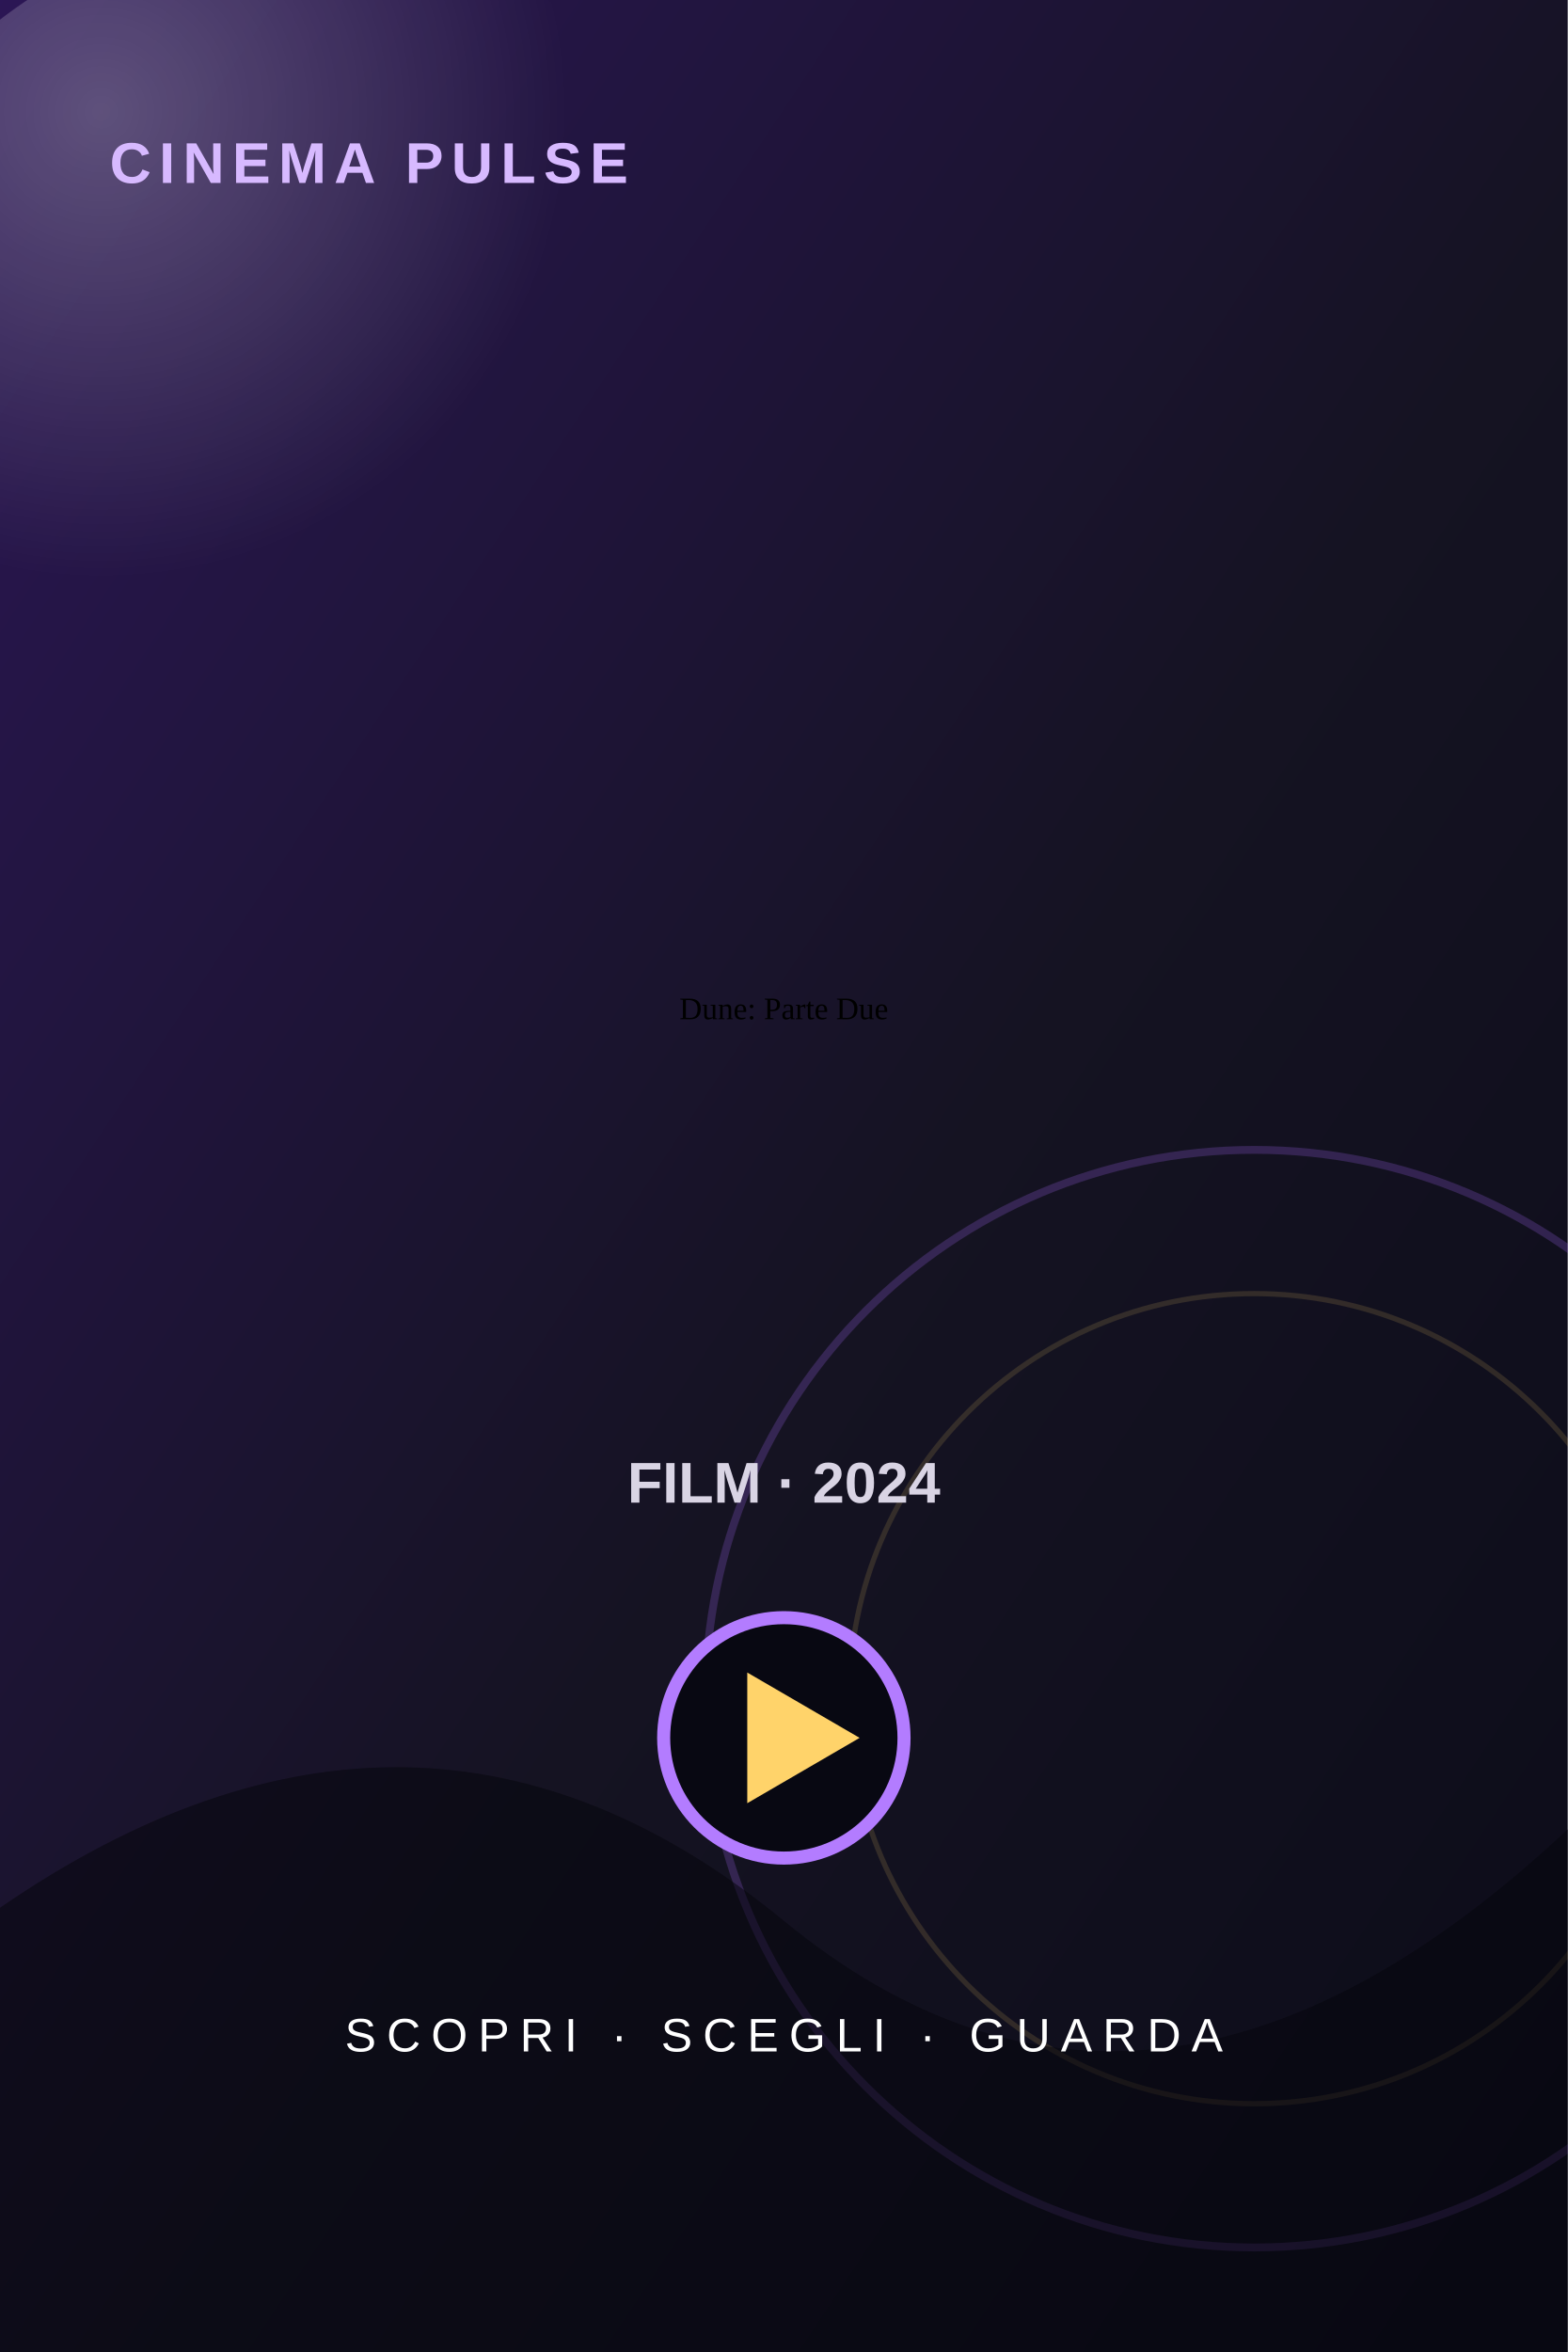
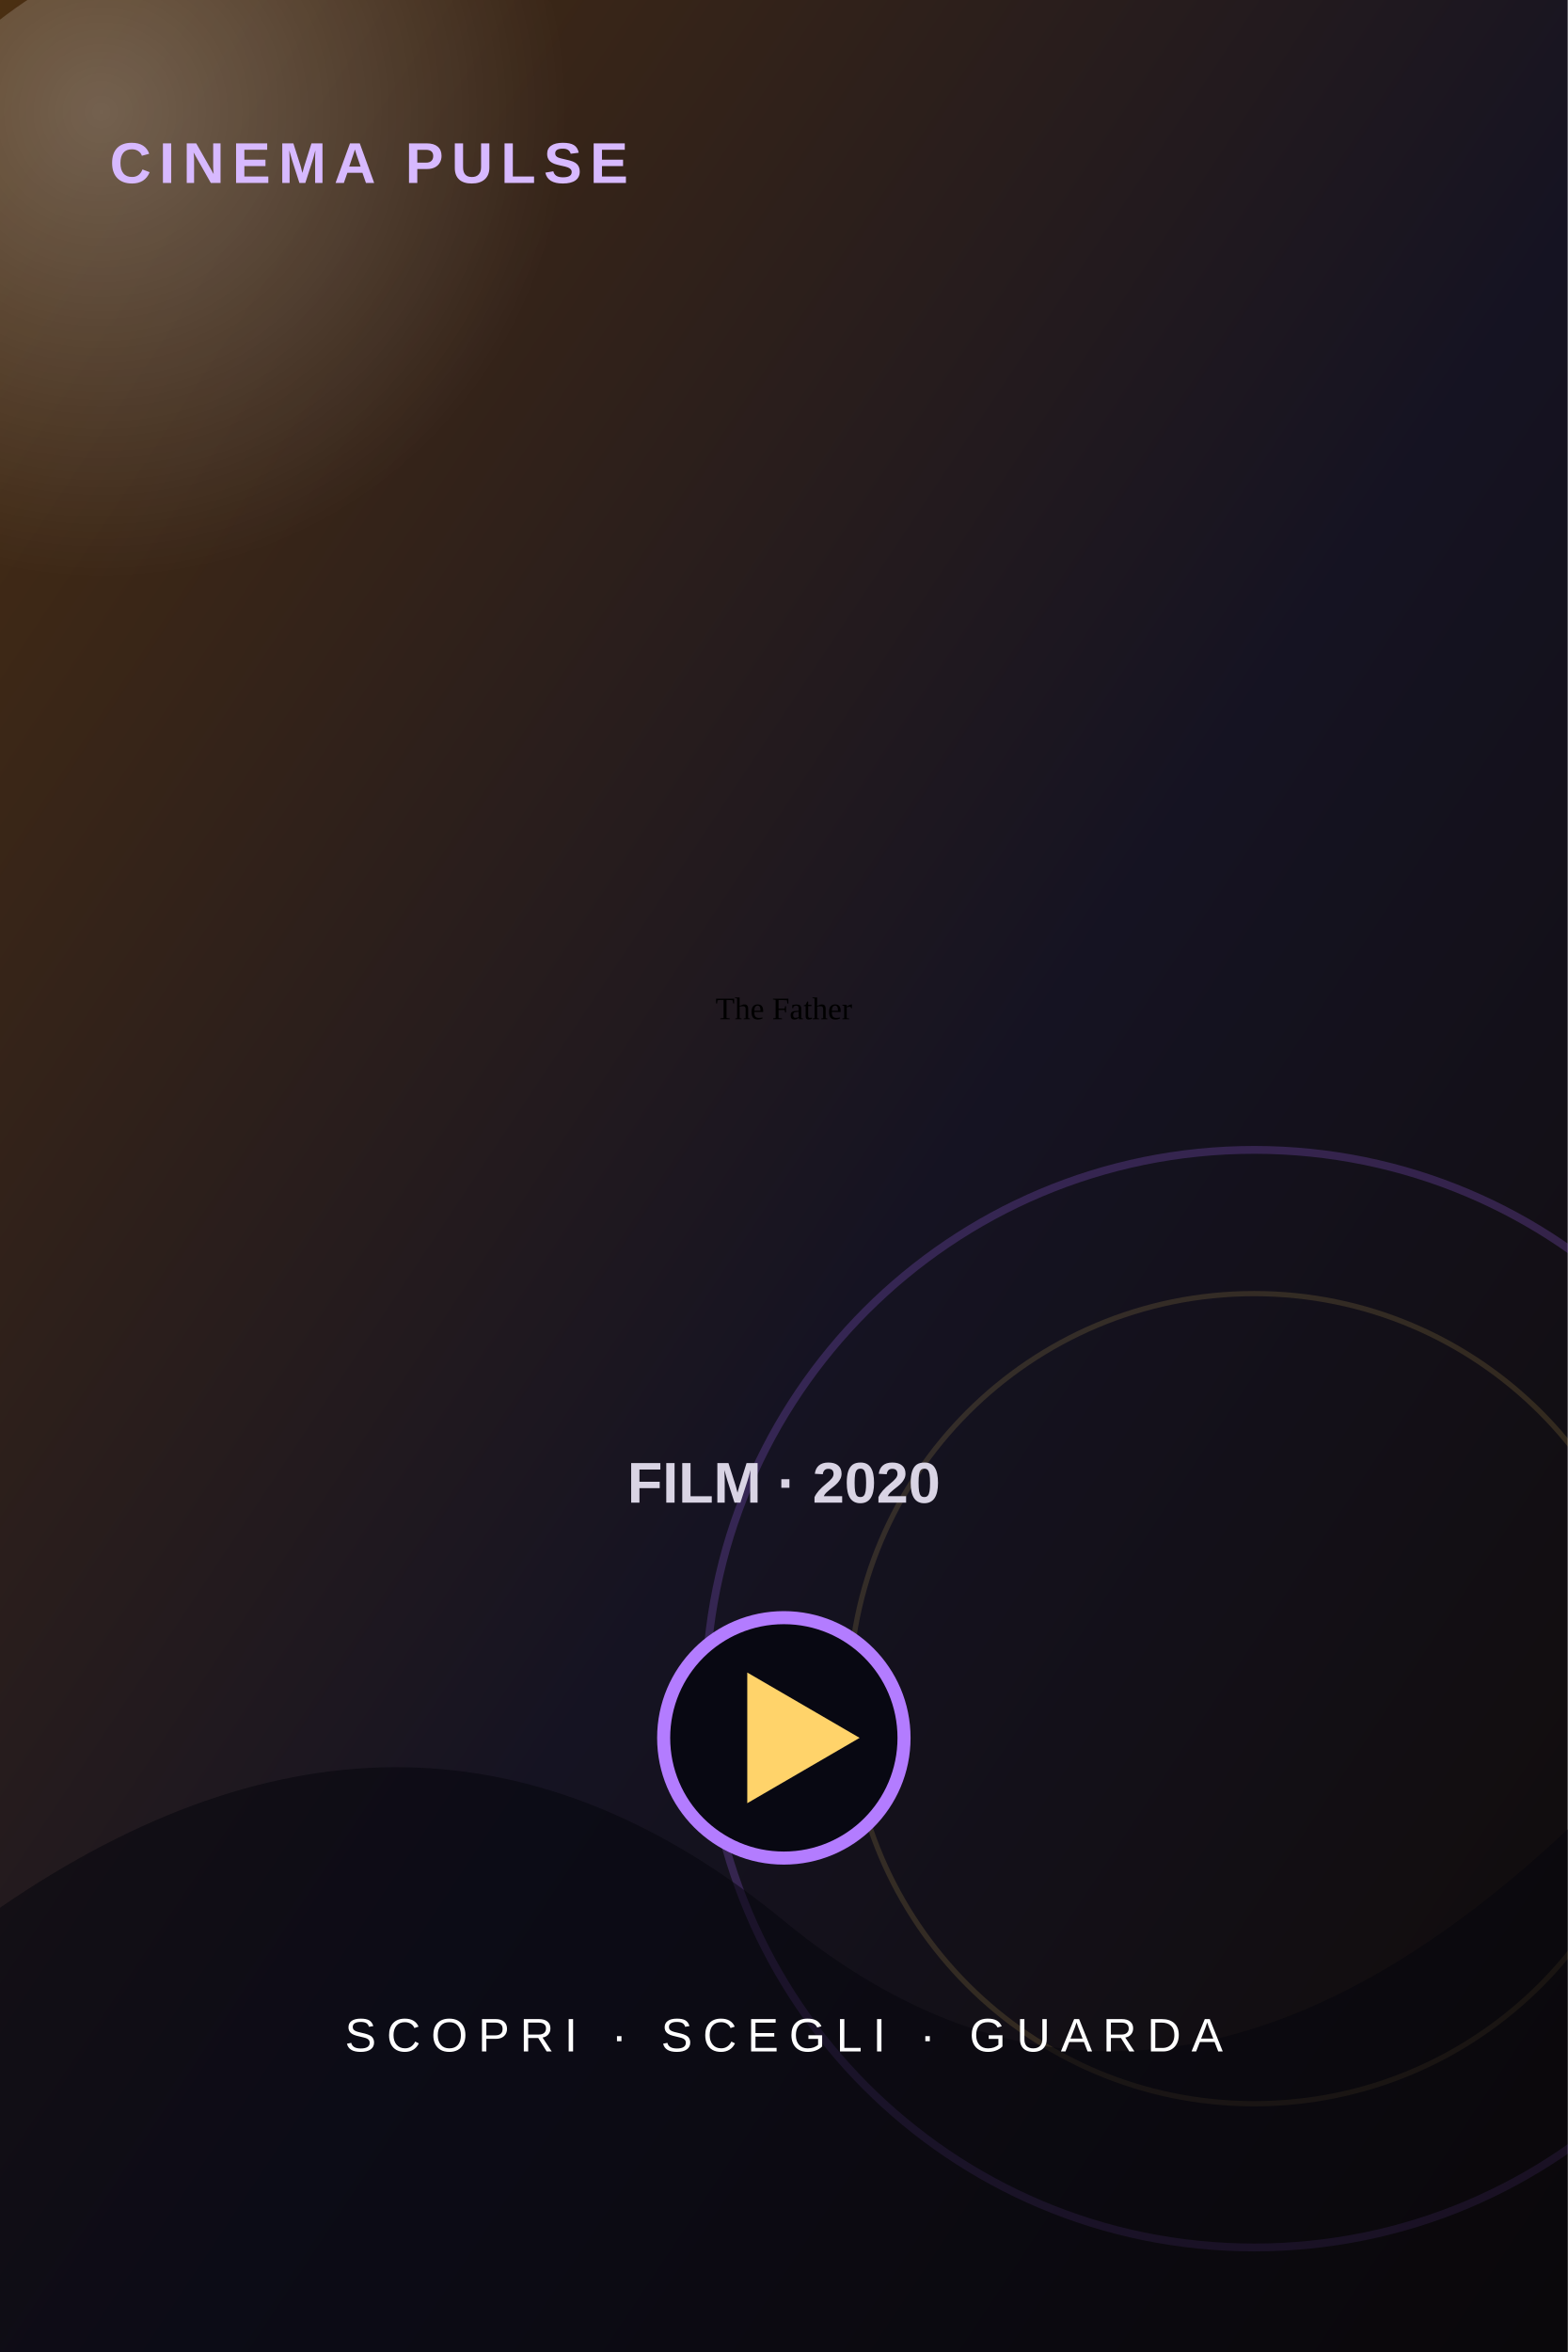
<svg xmlns="http://www.w3.org/2000/svg" viewBox="0 0 600 900">
  <defs>
    <linearGradient id="g" x1="0" y1="0" x2="1" y2="1">
-       <stop stop-color="#2b1655" />
+       <stop stop-color="#4b2f12" />
      <stop offset=".55" stop-color="#151322" />
-       <stop offset="1" stop-color="#0b0b18" />
+       <stop offset="1" stop-color="#100b08" />
    </linearGradient>
    <radialGradient id="r" cx="30%" cy="20%">
      <stop stop-color="#ffffff" stop-opacity=".25" />
      <stop offset="1" stop-color="#ffffff" stop-opacity="0" />
    </radialGradient>
  </defs>
  <rect width="600" height="900" fill="url(#g)" />
  <circle cx="110" cy="150" r="180" fill="url(#r)" />
  <circle cx="480" cy="650" r="210" fill="none" stroke="#a96cff" stroke-opacity=".22" stroke-width="3" />
  <circle cx="480" cy="650" r="155" fill="none" stroke="#ffd36a" stroke-opacity=".14" stroke-width="2" />
  <path d="M0 730 Q160 620 300 735 T600 700 V900 H0Z" fill="#05050c" opacity=".55" />
  <text x="42" y="70" fill="#d7b9ff" font-family="Arial,sans-serif" font-size="22" font-weight="700" letter-spacing="3">CINEMA PULSE</text>
-   <text x="300" y="390" text-anchor="middle" class="title">Dune: Parte Due</text>
-   <text x="300" y="575" text-anchor="middle" fill="#d9d4e4" font-family="Arial,sans-serif" font-size="22" font-weight="600">FILM · 2024</text>
+   <text x="300" y="390" text-anchor="middle" class="title">The Father</text>
+   <text x="300" y="575" text-anchor="middle" fill="#d9d4e4" font-family="Arial,sans-serif" font-size="22" font-weight="600">FILM · 2020</text>
  <circle cx="300" cy="665" r="46" fill="#080812" stroke="#b37cff" stroke-width="5" />
  <path d="M286 640v50l43-25z" fill="#ffd36a" />
  <text x="300" y="785" text-anchor="middle" fill="#fff" font-family="Arial,sans-serif" font-size="18" letter-spacing="4">SCOPRI · SCEGLI · GUARDA</text>
</svg>
